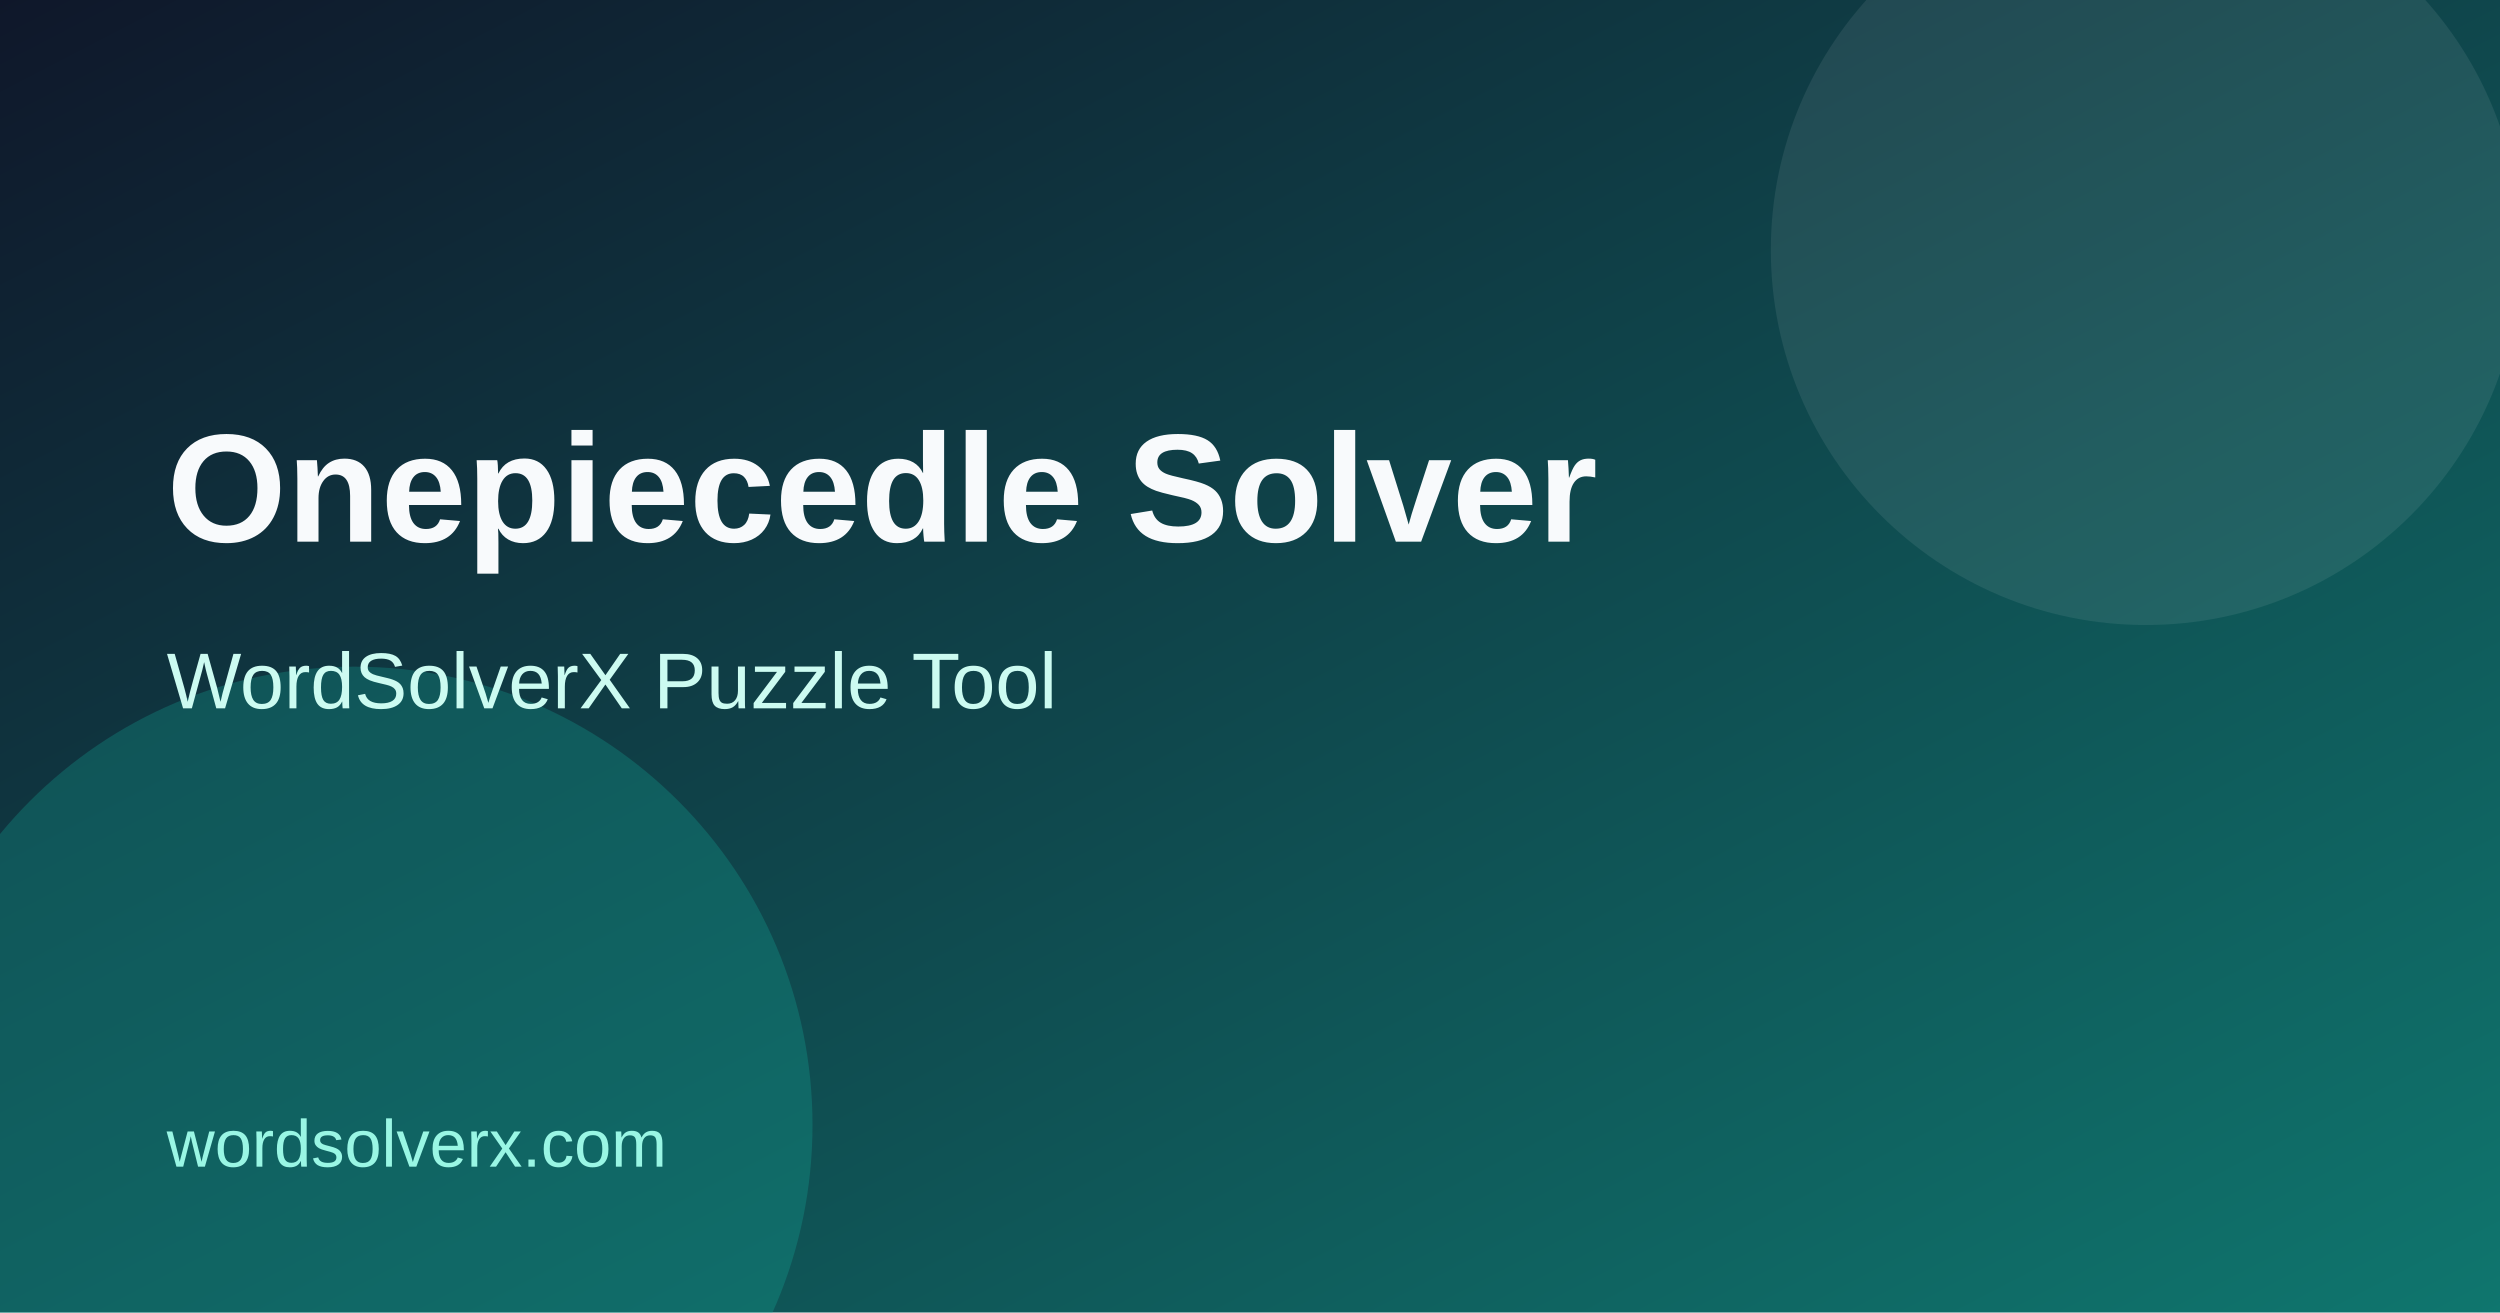
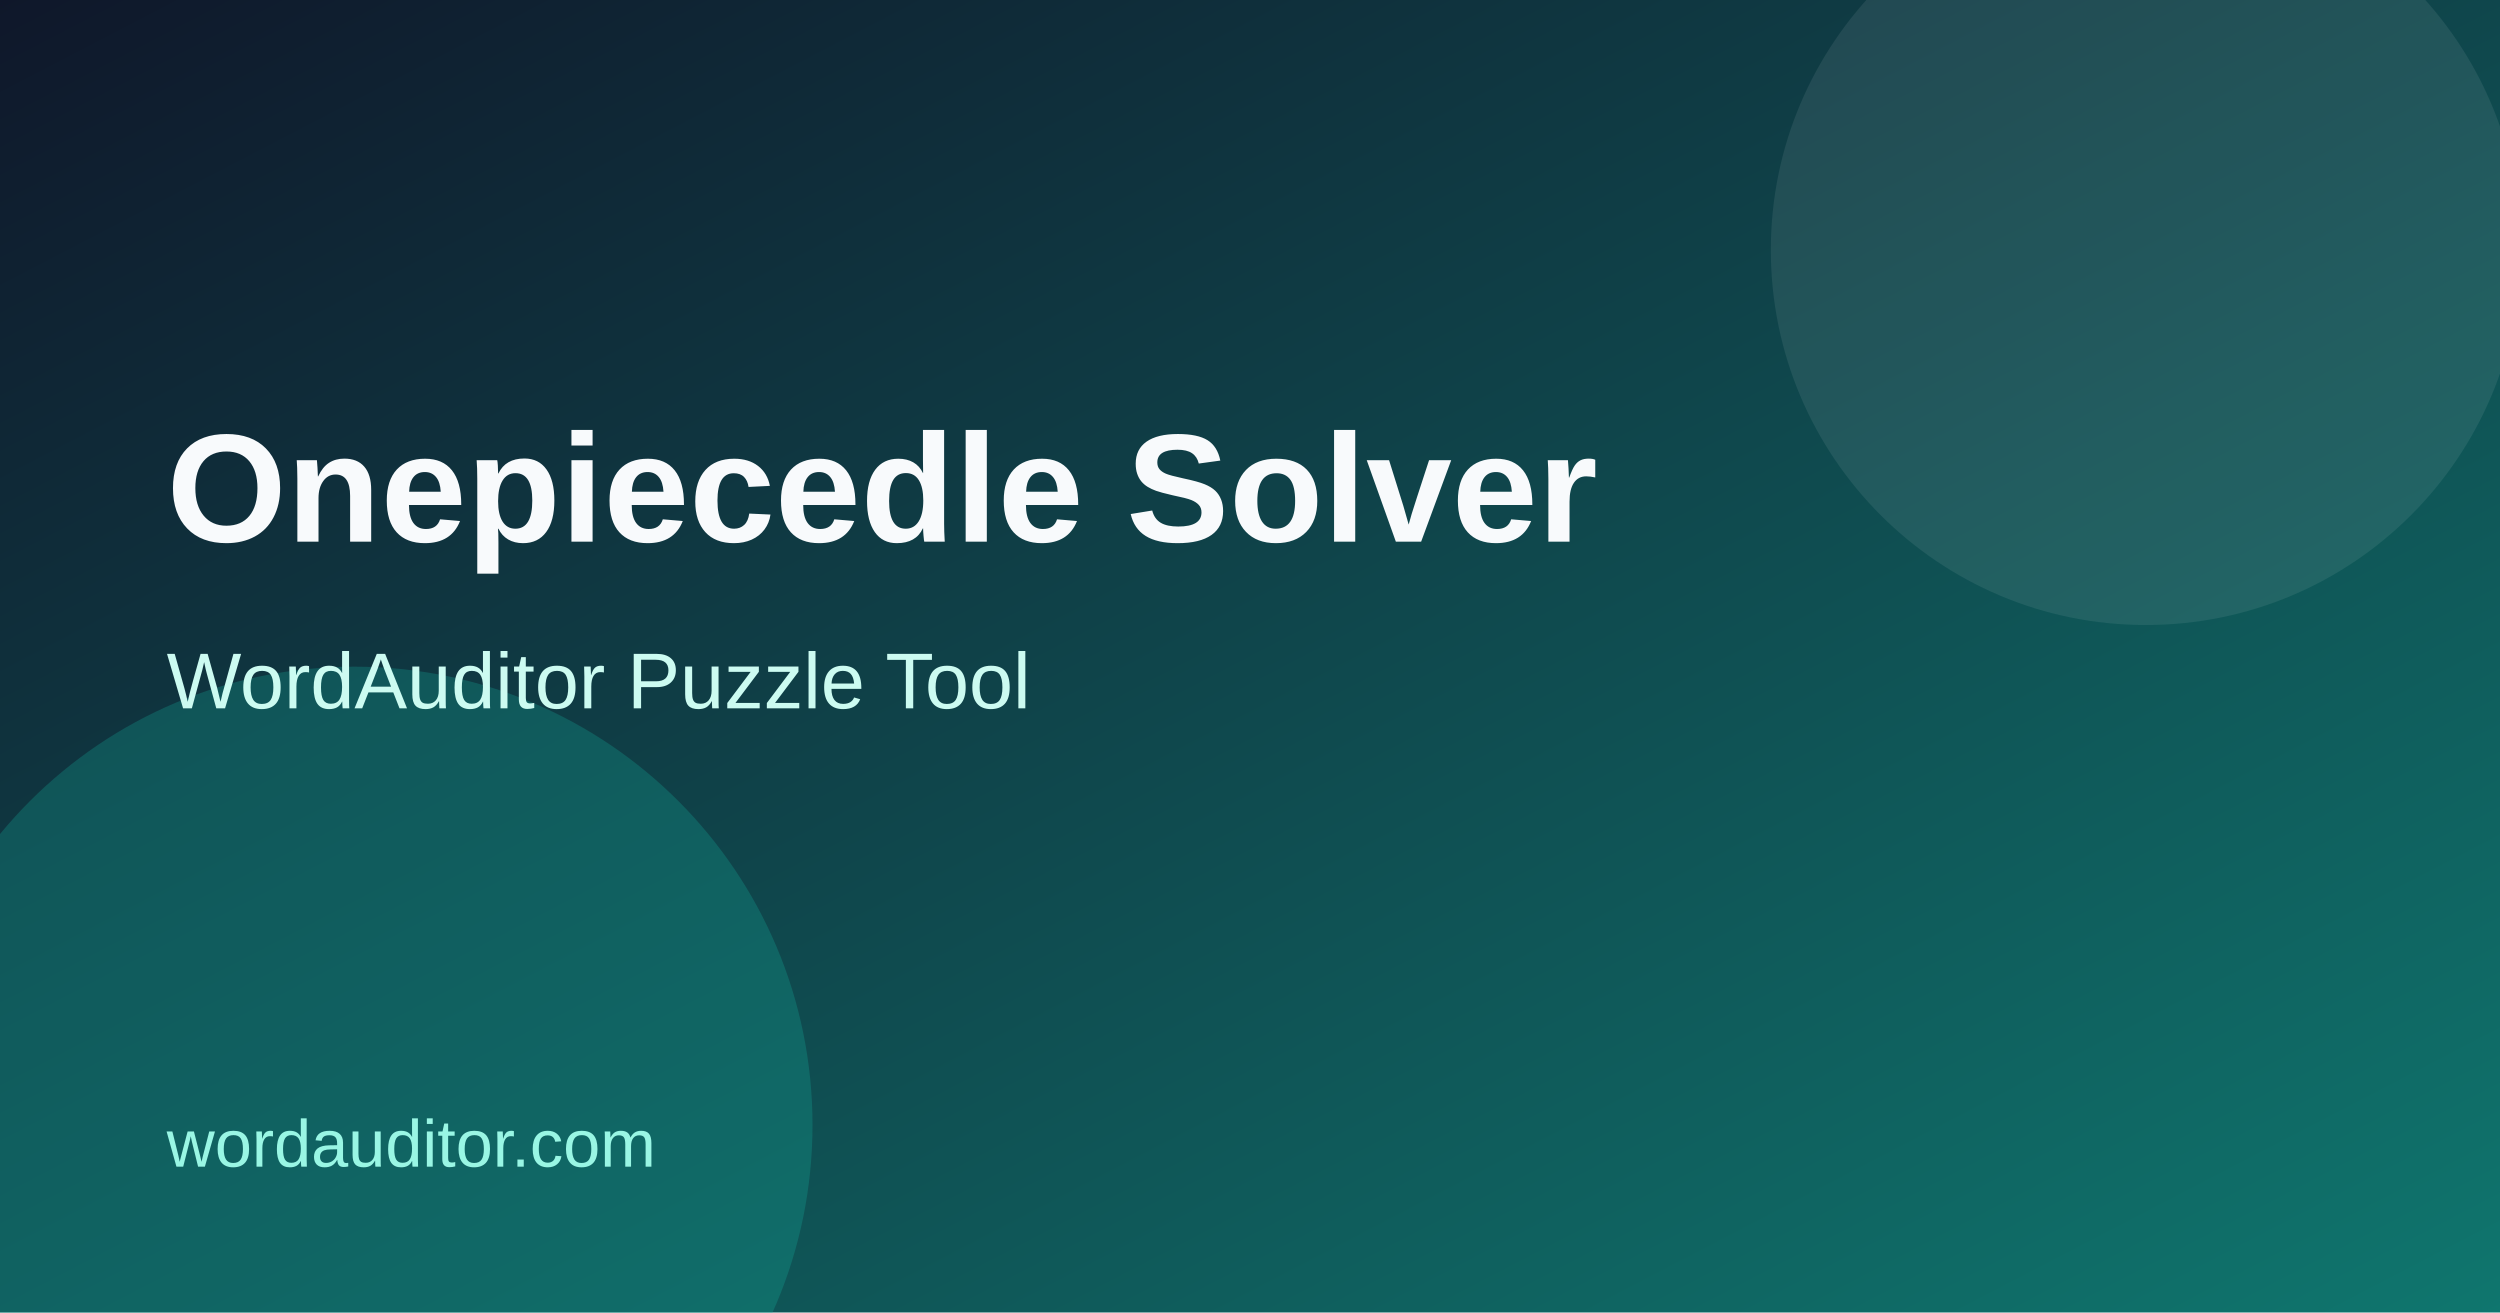
<svg xmlns="http://www.w3.org/2000/svg" width="1200" height="630" viewBox="0 0 1200 630">
  <defs>
    <linearGradient id="bg" x1="0" y1="0" x2="1" y2="1">
      <stop offset="0%" stop-color="#0f172a" />
      <stop offset="100%" stop-color="#0f766e" />
    </linearGradient>
  </defs>
  <rect width="1200" height="630" fill="url(#bg)" />
  <circle cx="1030" cy="120" r="180" fill="rgba(255,255,255,0.08)" />
  <circle cx="170" cy="540" r="220" fill="rgba(20,184,166,0.25)" />
  <text x="80" y="260" fill="#f8fafc" font-family="Arial, sans-serif" font-size="74" font-weight="700">Onepiecedle Solver</text>
-   <text x="80" y="340" fill="#ccfbf1" font-family="Arial, sans-serif" font-size="38">WordSolverX Puzzle Tool</text>
-   <text x="80" y="560" fill="#99f6e4" font-family="Arial, sans-serif" font-size="32">wordsolverx.com</text>
+   <text x="80" y="340" fill="#ccfbf1" font-family="Arial, sans-serif" font-size="38">WordAuditor Puzzle Tool</text>
+   <text x="80" y="560" fill="#99f6e4" font-family="Arial, sans-serif" font-size="32">wordauditor.com</text>
</svg>
